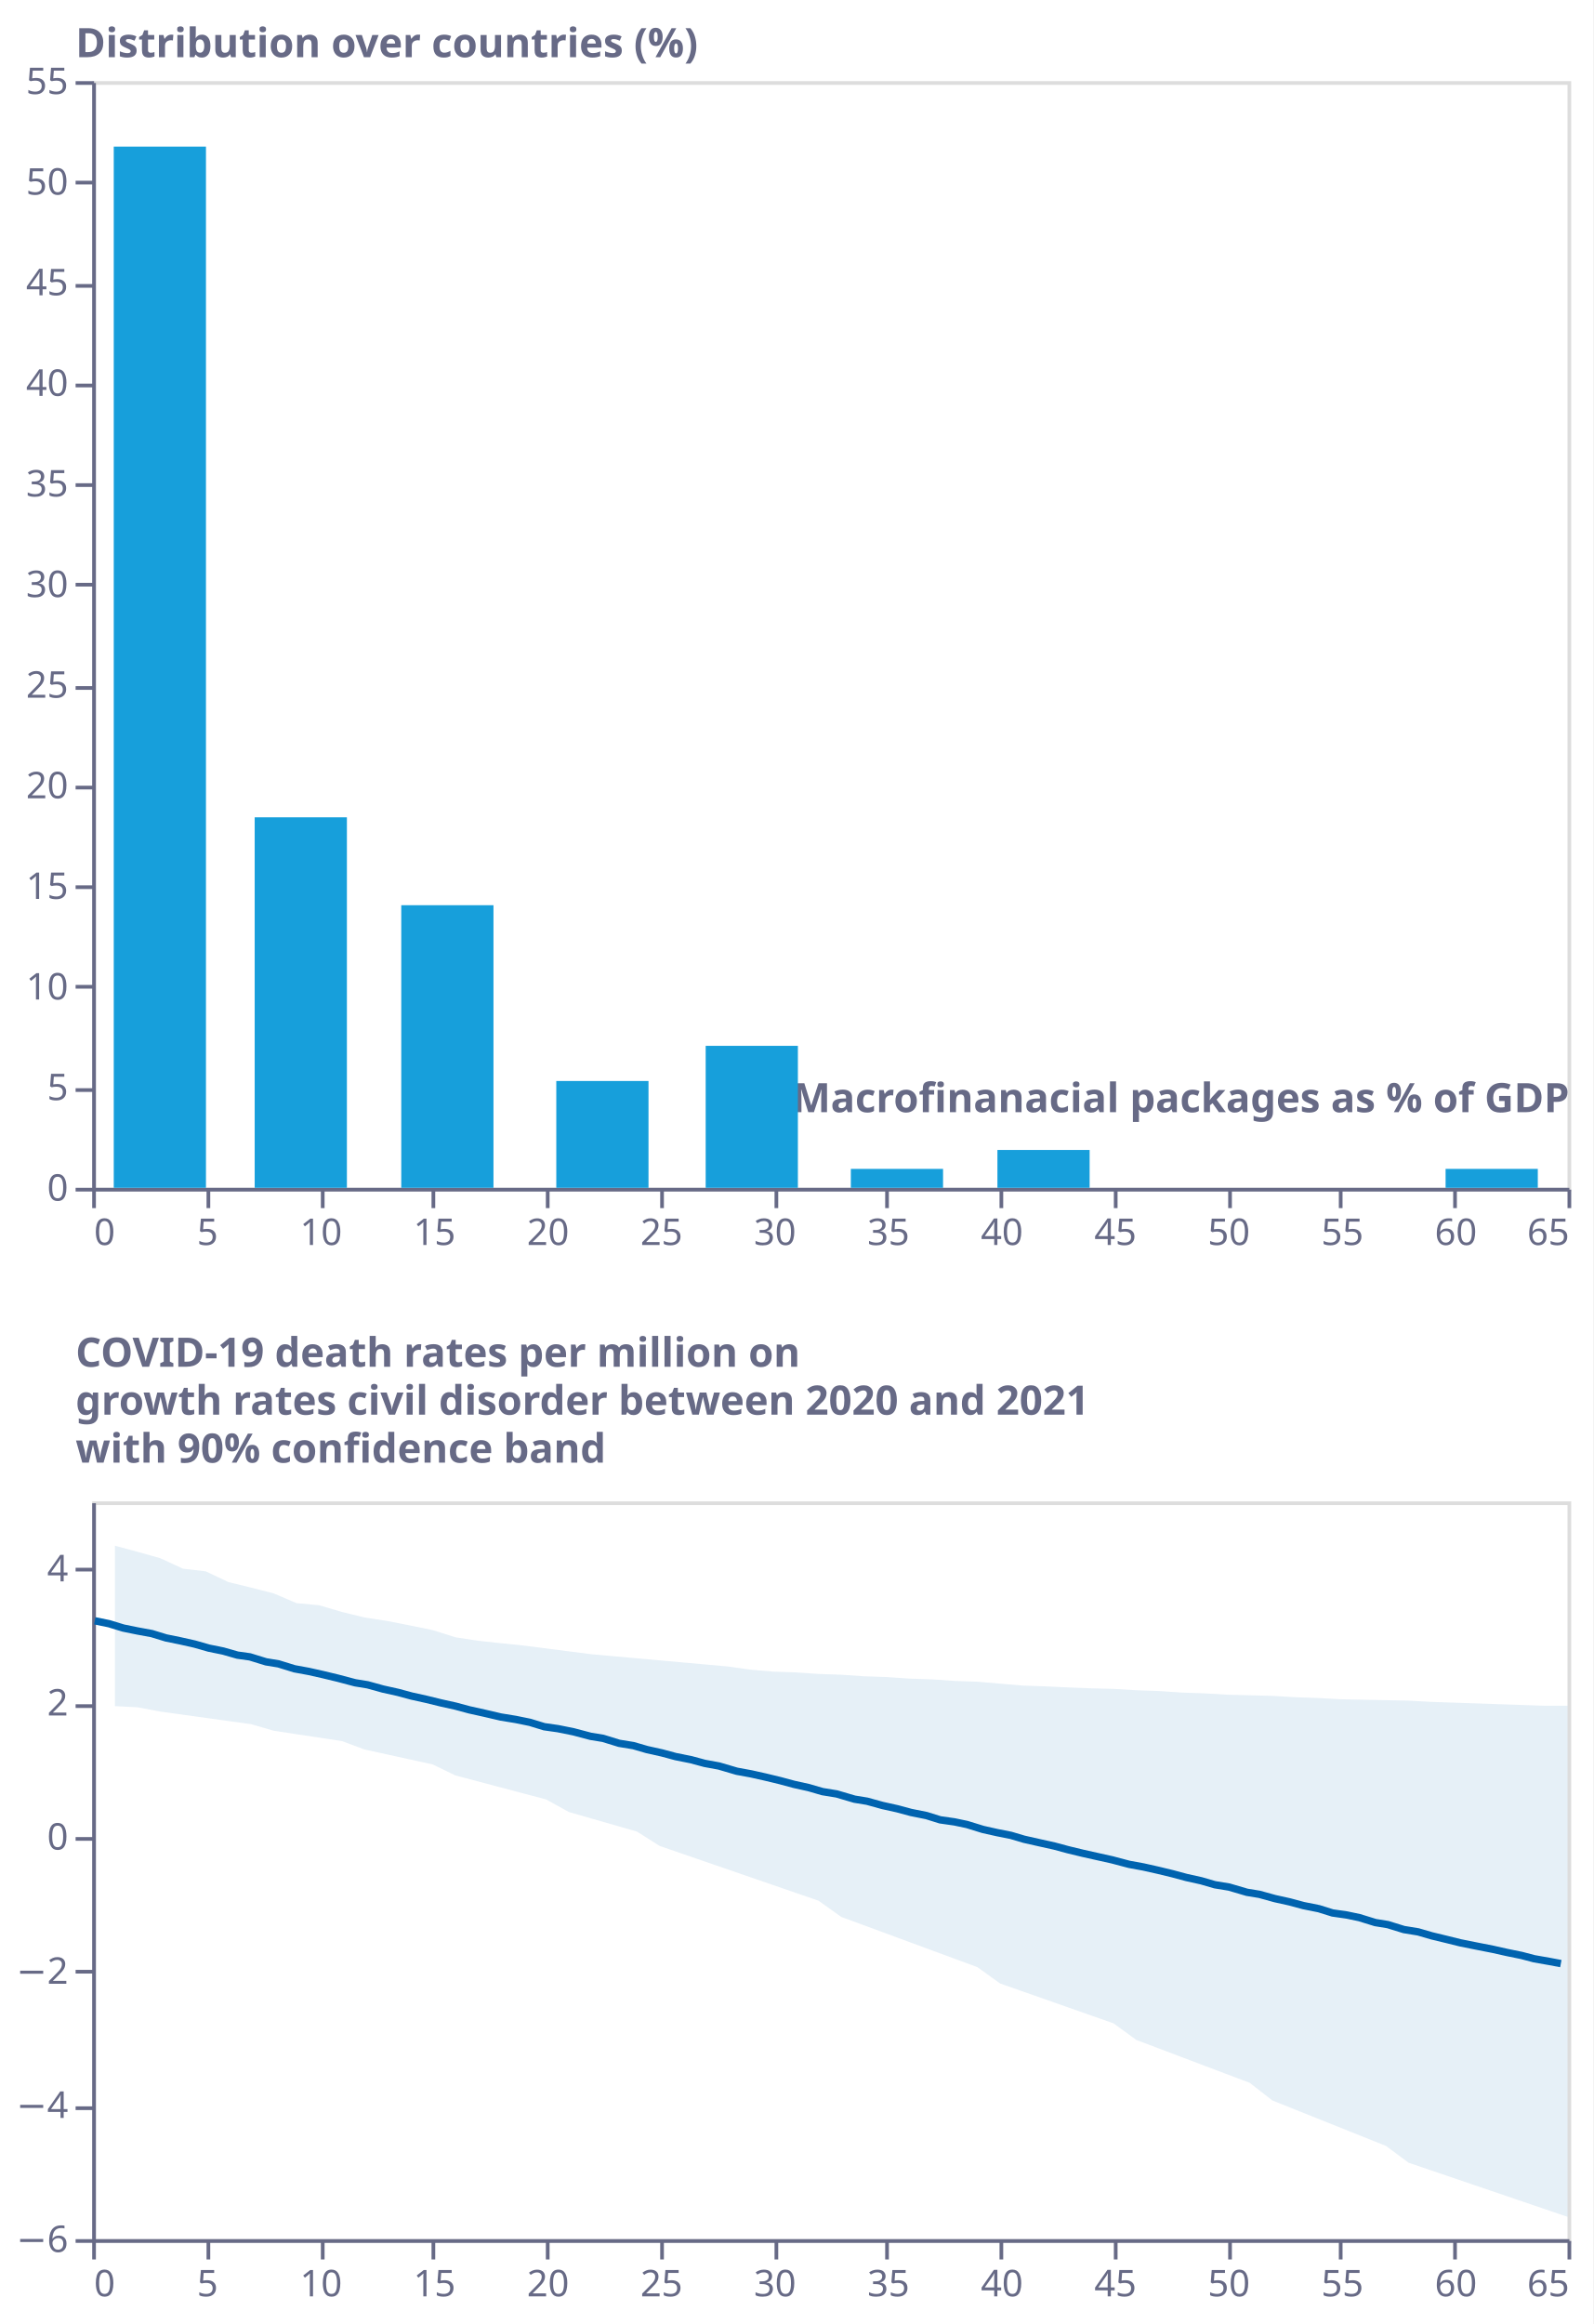
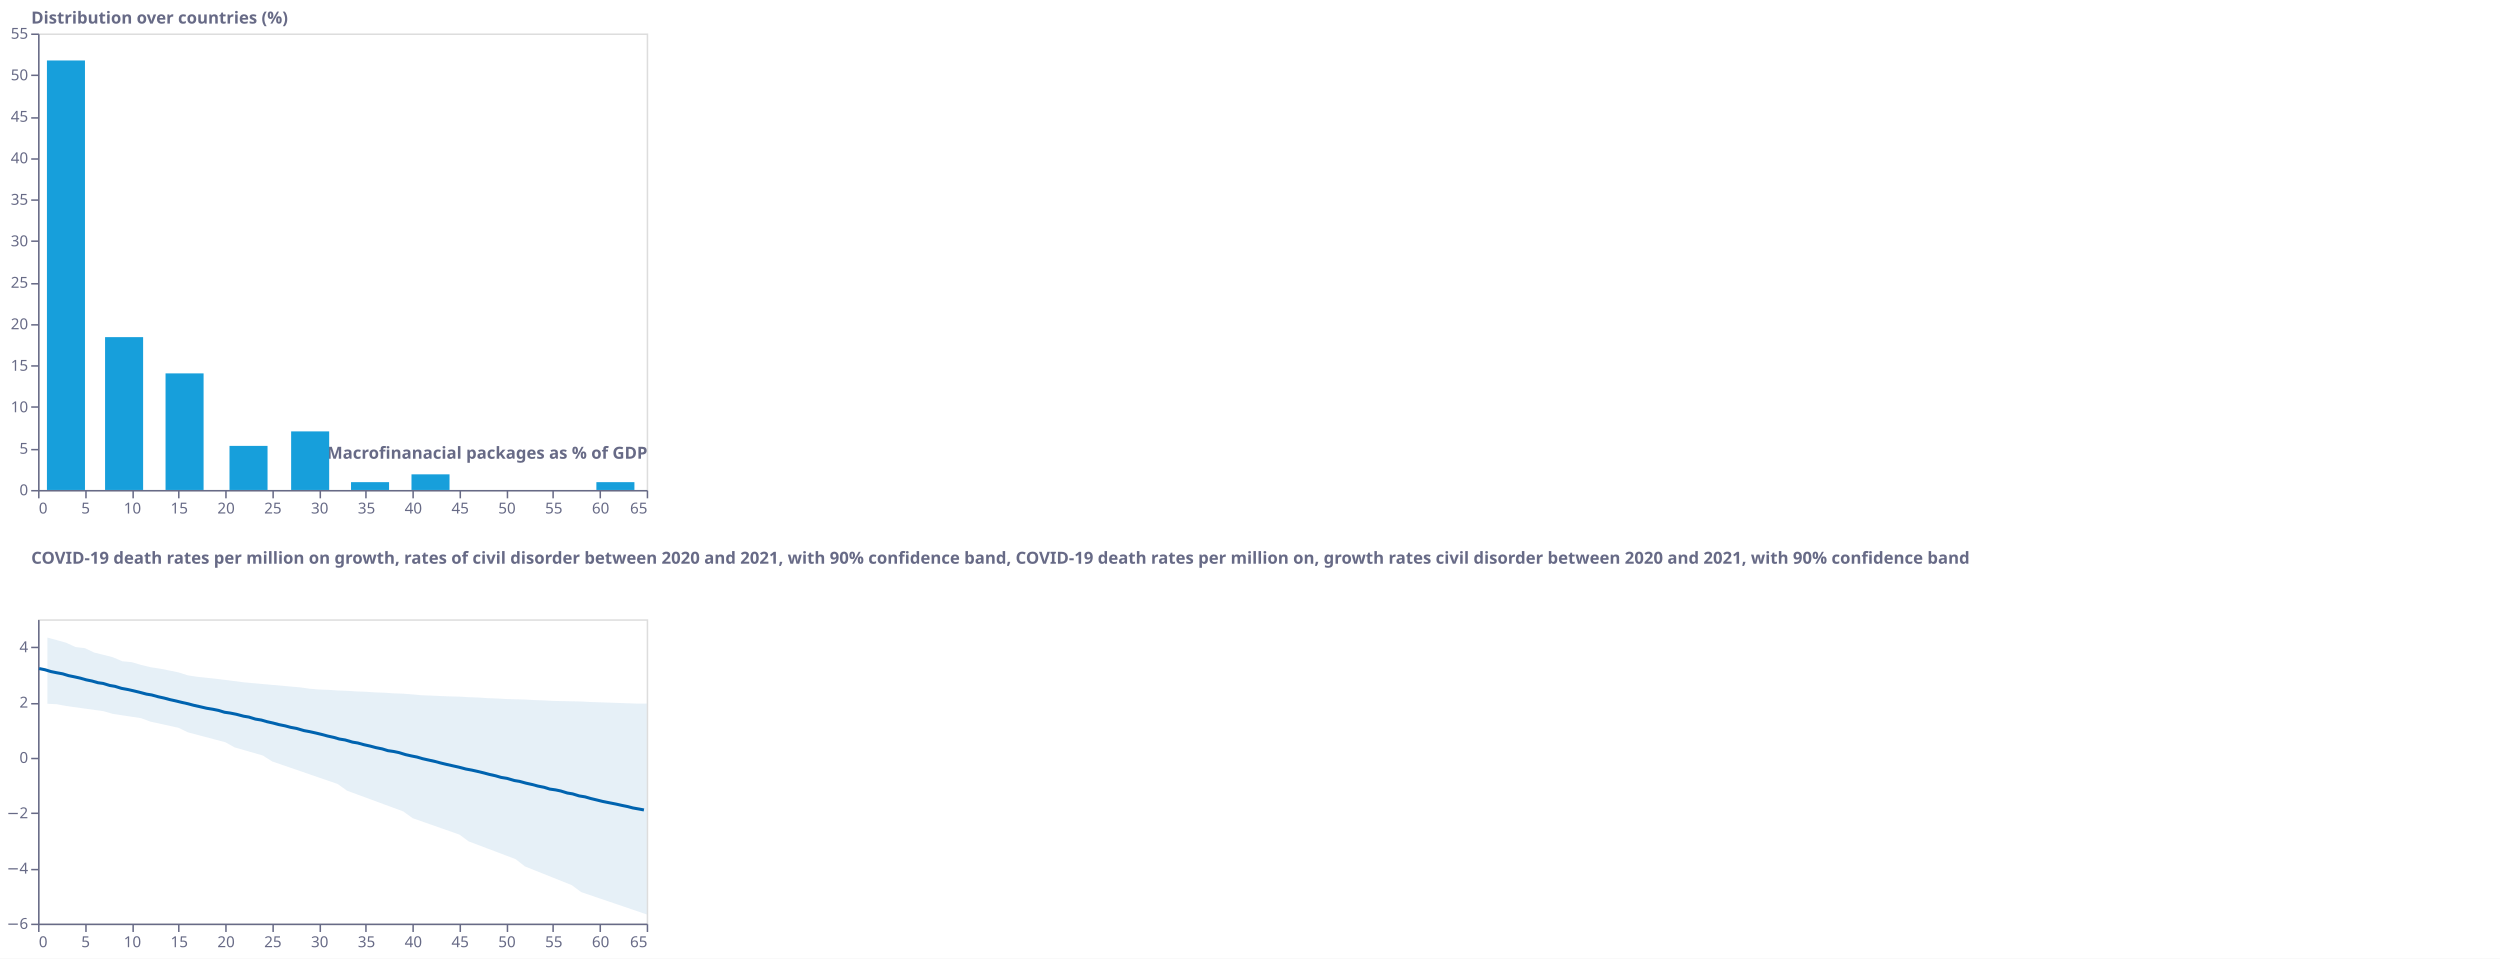
- <svg xmlns="http://www.w3.org/2000/svg" version="1.1" class="marks" width="432" height="630" viewBox="0 0 432 630">
-   <rect width="432" height="630" fill="white" />
+ <svg xmlns="http://www.w3.org/2000/svg" version="1.1" class="marks" width="1643" height="630" viewBox="0 0 1643 630">
+   <rect width="1643" height="630" fill="white" />
  <g fill="none" stroke-miterlimit="10" transform="translate(25,22)">
    <g class="mark-group role-frame root" role="graphics-object" aria-roledescription="group mark container">
      <g transform="translate(0,0)">
        <path class="background" aria-hidden="true" d="M0,0h400v0h-400Z" />
        <g>
          <g class="mark-group role-scope concat_0_group" role="graphics-object" aria-roledescription="group mark container">
            <g transform="translate(0,0)">
              <path class="background" aria-hidden="true" d="M0.5,0.5h400v300h-400Z" stroke="#ddd" />
              <g>
                <g class="mark-group role-axis" role="graphics-symbol" aria-roledescription="axis" aria-label="X-axis titled 'Macrofinanacial packages as % of GDP' for a linear scale with values from 0 to 65">
                  <g transform="translate(0.5,300.5)">
                    <path class="background" aria-hidden="true" d="M0,0h0v0h0Z" pointer-events="none" />
                    <g>
                      <g class="mark-rule role-axis-tick" pointer-events="none">
                        <line transform="translate(0,0)" x2="0" y2="5" stroke="#676A86" stroke-width="1" opacity="1" />
                        <line transform="translate(31,0)" x2="0" y2="5" stroke="#676A86" stroke-width="1" opacity="1" />
                        <line transform="translate(62,0)" x2="0" y2="5" stroke="#676A86" stroke-width="1" opacity="1" />
                        <line transform="translate(92,0)" x2="0" y2="5" stroke="#676A86" stroke-width="1" opacity="1" />
                        <line transform="translate(123,0)" x2="0" y2="5" stroke="#676A86" stroke-width="1" opacity="1" />
                        <line transform="translate(154,0)" x2="0" y2="5" stroke="#676A86" stroke-width="1" opacity="1" />
                        <line transform="translate(185,0)" x2="0" y2="5" stroke="#676A86" stroke-width="1" opacity="1" />
                        <line transform="translate(215,0)" x2="0" y2="5" stroke="#676A86" stroke-width="1" opacity="1" />
                        <line transform="translate(246,0)" x2="0" y2="5" stroke="#676A86" stroke-width="1" opacity="1" />
                        <line transform="translate(277,0)" x2="0" y2="5" stroke="#676A86" stroke-width="1" opacity="1" />
                        <line transform="translate(308,0)" x2="0" y2="5" stroke="#676A86" stroke-width="1" opacity="1" />
                        <line transform="translate(338,0)" x2="0" y2="5" stroke="#676A86" stroke-width="1" opacity="1" />
                        <line transform="translate(369,0)" x2="0" y2="5" stroke="#676A86" stroke-width="1" opacity="1" />
                        <line transform="translate(400,0)" x2="0" y2="5" stroke="#676A86" stroke-width="1" opacity="1" />
                      </g>
                      <g class="mark-text role-axis-label" pointer-events="none">
                        <text text-anchor="start" transform="translate(0,15)" font-family="sans-serif" font-size="10px" fill="#676A86" opacity="1">0</text>
                        <text text-anchor="middle" transform="translate(30.76923,15)" font-family="sans-serif" font-size="10px" fill="#676A86" opacity="1">5</text>
                        <text text-anchor="middle" transform="translate(61.53846,15)" font-family="sans-serif" font-size="10px" fill="#676A86" opacity="1">10</text>
                        <text text-anchor="middle" transform="translate(92.30769,15)" font-family="sans-serif" font-size="10px" fill="#676A86" opacity="1">15</text>
                        <text text-anchor="middle" transform="translate(123.0769,15)" font-family="sans-serif" font-size="10px" fill="#676A86" opacity="1">20</text>
                        <text text-anchor="middle" transform="translate(153.8462,15)" font-family="sans-serif" font-size="10px" fill="#676A86" opacity="1">25</text>
                        <text text-anchor="middle" transform="translate(184.6154,15)" font-family="sans-serif" font-size="10px" fill="#676A86" opacity="1">30</text>
                        <text text-anchor="middle" transform="translate(215.3846,15)" font-family="sans-serif" font-size="10px" fill="#676A86" opacity="1">35</text>
                        <text text-anchor="middle" transform="translate(246.1538,15)" font-family="sans-serif" font-size="10px" fill="#676A86" opacity="1">40</text>
                        <text text-anchor="middle" transform="translate(276.9231,15)" font-family="sans-serif" font-size="10px" fill="#676A86" opacity="1">45</text>
                        <text text-anchor="middle" transform="translate(307.6923,15)" font-family="sans-serif" font-size="10px" fill="#676A86" opacity="1">50</text>
                        <text text-anchor="middle" transform="translate(338.4615,15)" font-family="sans-serif" font-size="10px" fill="#676A86" opacity="1">55</text>
                        <text text-anchor="middle" transform="translate(369.2308,15)" font-family="sans-serif" font-size="10px" fill="#676A86" opacity="1">60</text>
                        <text text-anchor="end" transform="translate(400,15)" font-family="sans-serif" font-size="10px" fill="#676A86" opacity="1">65</text>
                      </g>
                      <g class="mark-rule role-axis-domain" pointer-events="none">
                        <line transform="translate(0,0)" x2="400" y2="0" stroke="#676A86" stroke-width="1" opacity="1" />
                      </g>
                      <g class="mark-text role-axis-title" pointer-events="none">
                        <text text-anchor="end" transform="translate(400,-21)" font-family="sans-serif" font-size="11px" font-weight="bold" fill="#676A86" opacity="1">Macrofinanacial packages as % of GDP</text>
                      </g>
                    </g>
                    <path class="foreground" aria-hidden="true" d="" pointer-events="none" display="none" />
                  </g>
                </g>
                <g class="mark-group role-axis" role="graphics-symbol" aria-roledescription="axis" aria-label="Y-axis titled 'Distribution over countries (%)' for a linear scale with values from 0 to 55">
                  <g transform="translate(0.5,0.5)">
                    <path class="background" aria-hidden="true" d="M0,0h0v0h0Z" pointer-events="none" />
                    <g>
                      <g class="mark-rule role-axis-tick" pointer-events="none">
                        <line transform="translate(0,300)" x2="-5" y2="0" stroke="#676A86" stroke-width="1" opacity="1" />
                        <line transform="translate(0,273)" x2="-5" y2="0" stroke="#676A86" stroke-width="1" opacity="1" />
                        <line transform="translate(0,245)" x2="-5" y2="0" stroke="#676A86" stroke-width="1" opacity="1" />
                        <line transform="translate(0,218)" x2="-5" y2="0" stroke="#676A86" stroke-width="1" opacity="1" />
                        <line transform="translate(0,191)" x2="-5" y2="0" stroke="#676A86" stroke-width="1" opacity="1" />
                        <line transform="translate(0,164)" x2="-5" y2="0" stroke="#676A86" stroke-width="1" opacity="1" />
                        <line transform="translate(0,136)" x2="-5" y2="0" stroke="#676A86" stroke-width="1" opacity="1" />
                        <line transform="translate(0,109)" x2="-5" y2="0" stroke="#676A86" stroke-width="1" opacity="1" />
                        <line transform="translate(0,82)" x2="-5" y2="0" stroke="#676A86" stroke-width="1" opacity="1" />
                        <line transform="translate(0,55)" x2="-5" y2="0" stroke="#676A86" stroke-width="1" opacity="1" />
                        <line transform="translate(0,27)" x2="-5" y2="0" stroke="#676A86" stroke-width="1" opacity="1" />
                        <line transform="translate(0,0)" x2="-5" y2="0" stroke="#676A86" stroke-width="1" opacity="1" />
                      </g>
                      <g class="mark-text role-axis-label" pointer-events="none">
                        <text text-anchor="end" transform="translate(-7,303)" font-family="sans-serif" font-size="10px" fill="#676A86" opacity="1">0</text>
                        <text text-anchor="end" transform="translate(-7,275.7273)" font-family="sans-serif" font-size="10px" fill="#676A86" opacity="1">5</text>
                        <text text-anchor="end" transform="translate(-7,248.4545)" font-family="sans-serif" font-size="10px" fill="#676A86" opacity="1">10</text>
                        <text text-anchor="end" transform="translate(-7,221.1818)" font-family="sans-serif" font-size="10px" fill="#676A86" opacity="1">15</text>
                        <text text-anchor="end" transform="translate(-7,193.9091)" font-family="sans-serif" font-size="10px" fill="#676A86" opacity="1">20</text>
                        <text text-anchor="end" transform="translate(-7,166.6364)" font-family="sans-serif" font-size="10px" fill="#676A86" opacity="1">25</text>
                        <text text-anchor="end" transform="translate(-7,139.3636)" font-family="sans-serif" font-size="10px" fill="#676A86" opacity="1">30</text>
                        <text text-anchor="end" transform="translate(-7,112.0909)" font-family="sans-serif" font-size="10px" fill="#676A86" opacity="1">35</text>
                        <text text-anchor="end" transform="translate(-7,84.81818)" font-family="sans-serif" font-size="10px" fill="#676A86" opacity="1">40</text>
                        <text text-anchor="end" transform="translate(-7,57.54545)" font-family="sans-serif" font-size="10px" fill="#676A86" opacity="1">45</text>
                        <text text-anchor="end" transform="translate(-7,30.27273)" font-family="sans-serif" font-size="10px" fill="#676A86" opacity="1">50</text>
                        <text text-anchor="end" transform="translate(-7,3)" font-family="sans-serif" font-size="10px" fill="#676A86" opacity="1">55</text>
                      </g>
                      <g class="mark-rule role-axis-domain" pointer-events="none">
                        <line transform="translate(0,300)" x2="0" y2="-300" stroke="#676A86" stroke-width="1" opacity="1" />
                      </g>
                      <g class="mark-text role-axis-title" pointer-events="none">
                        <text text-anchor="start" transform="translate(-5,-7)" font-family="sans-serif" font-size="11px" font-weight="bold" fill="#676A86" opacity="1">Distribution over countries (%)</text>
                      </g>
                    </g>
                    <path class="foreground" aria-hidden="true" d="" pointer-events="none" display="none" />
                  </g>
                </g>
                <g class="mark-rect role-mark concat_0_marks" role="graphics-object" aria-roledescription="rect mark container">
                  <path aria-label="gx: 2.98051873199; gy: 51.747311828" role="graphics-symbol" aria-roledescription="bar" d="M5.842,17.742h25v282.258h-25Z" fill="#179FDB" />
                  <path aria-label="gx: 9.18993275696; gy: 18.4139784946" role="graphics-symbol" aria-roledescription="bar" d="M44.053,199.56h25v100.44h-25Z" fill="#179FDB" />
                  <path aria-label="gx: 15.6477233429; gy: 14.0456989247" role="graphics-symbol" aria-roledescription="bar" d="M83.794,223.387h25v76.613h-25Z" fill="#179FDB" />
                  <path aria-label="gx: 22.4780787704; gy: 5.30913978495" role="graphics-symbol" aria-roledescription="bar" d="M125.827,271.041h25v28.959h-25Z" fill="#179FDB" />
                  <path aria-label="gx: 29.0600576369; gy: 7.0564516129" role="graphics-symbol" aria-roledescription="bar" d="M166.331,261.51h25v38.49h-25Z" fill="#179FDB" />
                  <path aria-label="gx: 35.4557540826; gy: 0.940860215054" role="graphics-symbol" aria-roledescription="bar" d="M205.689,294.868h25v5.132h-25Z" fill="#179FDB" />
                  <path aria-label="gx: 41.9135446686; gy: 1.88172043011" role="graphics-symbol" aria-roledescription="bar" d="M245.43,289.736h25v10.264h-25Z" fill="#179FDB" />
                  <path aria-label="gx: 61.659481268; gy: 0.940860215054" role="graphics-symbol" aria-roledescription="bar" d="M366.943,294.868h25v5.132h-25Z" fill="#179FDB" />
                  <path aria-label="gx: 0; gy: 0" role="graphics-symbol" aria-roledescription="bar" d="M-12.5,300h25v0h-25Z" fill="#179FDB" />
                  <path aria-label="gx: 0; gy: 0" role="graphics-symbol" aria-roledescription="bar" d="M-12.5,300h25v0h-25Z" fill="#179FDB" />
                  <path aria-label="gx: 0; gy: 0" role="graphics-symbol" aria-roledescription="bar" d="M-12.5,300h25v0h-25Z" fill="#179FDB" />
                  <path aria-label="gx: 0; gy: 0" role="graphics-symbol" aria-roledescription="bar" d="M-12.5,300h25v0h-25Z" fill="#179FDB" />
                  <path aria-label="gx: 0; gy: 0" role="graphics-symbol" aria-roledescription="bar" d="M-12.5,300h25v0h-25Z" fill="#179FDB" />
                  <path aria-label="gx: 0; gy: 0" role="graphics-symbol" aria-roledescription="bar" d="M-12.5,300h25v0h-25Z" fill="#179FDB" />
                  <path aria-label="gx: 0; gy: 0" role="graphics-symbol" aria-roledescription="bar" d="M-12.5,300h25v0h-25Z" fill="#179FDB" />
                  <path aria-label="gx: 0; gy: 0" role="graphics-symbol" aria-roledescription="bar" d="M-12.5,300h25v0h-25Z" fill="#179FDB" />
                  <path aria-label="gx: 0; gy: 0" role="graphics-symbol" aria-roledescription="bar" d="M-12.5,300h25v0h-25Z" fill="#179FDB" />
                  <path aria-label="gx: 0; gy: 0" role="graphics-symbol" aria-roledescription="bar" d="M-12.5,300h25v0h-25Z" fill="#179FDB" />
                  <path aria-label="gx: 0; gy: 0" role="graphics-symbol" aria-roledescription="bar" d="M-12.5,300h25v0h-25Z" fill="#179FDB" />
                  <path aria-label="gx: 0; gy: 0" role="graphics-symbol" aria-roledescription="bar" d="M-12.5,300h25v0h-25Z" fill="#179FDB" />
                  <path aria-label="gx: 0; gy: 0" role="graphics-symbol" aria-roledescription="bar" d="M-12.5,300h25v0h-25Z" fill="#179FDB" />
                  <path aria-label="gx: 0; gy: 0" role="graphics-symbol" aria-roledescription="bar" d="M-12.5,300h25v0h-25Z" fill="#179FDB" />
                  <path aria-label="gx: 0; gy: 0" role="graphics-symbol" aria-roledescription="bar" d="M-12.5,300h25v0h-25Z" fill="#179FDB" />
                  <path aria-label="gx: 0; gy: 0" role="graphics-symbol" aria-roledescription="bar" d="M-12.5,300h25v0h-25Z" fill="#179FDB" />
                  <path aria-label="gx: 0; gy: 0" role="graphics-symbol" aria-roledescription="bar" d="M-12.5,300h25v0h-25Z" fill="#179FDB" />
                  <path aria-label="gx: 0; gy: 0" role="graphics-symbol" aria-roledescription="bar" d="M-12.5,300h25v0h-25Z" fill="#179FDB" />
                  <path aria-label="gx: 0; gy: 0" role="graphics-symbol" aria-roledescription="bar" d="M-12.5,300h25v0h-25Z" fill="#179FDB" />
                  <path aria-label="gx: 0; gy: 0" role="graphics-symbol" aria-roledescription="bar" d="M-12.5,300h25v0h-25Z" fill="#179FDB" />
                  <path aria-label="gx: 0; gy: 0" role="graphics-symbol" aria-roledescription="bar" d="M-12.5,300h25v0h-25Z" fill="#179FDB" />
                  <path aria-label="gx: 0; gy: 0" role="graphics-symbol" aria-roledescription="bar" d="M-12.5,300h25v0h-25Z" fill="#179FDB" />
                  <path aria-label="gx: 0; gy: 0" role="graphics-symbol" aria-roledescription="bar" d="M-12.5,300h25v0h-25Z" fill="#179FDB" />
                  <path aria-label="gx: 0; gy: 0" role="graphics-symbol" aria-roledescription="bar" d="M-12.5,300h25v0h-25Z" fill="#179FDB" />
                  <path aria-label="gx: 0; gy: 0" role="graphics-symbol" aria-roledescription="bar" d="M-12.5,300h25v0h-25Z" fill="#179FDB" />
                  <path aria-label="gx: 0; gy: 0" role="graphics-symbol" aria-roledescription="bar" d="M-12.5,300h25v0h-25Z" fill="#179FDB" />
                  <path aria-label="gx: 0; gy: 0" role="graphics-symbol" aria-roledescription="bar" d="M-12.5,300h25v0h-25Z" fill="#179FDB" />
                  <path aria-label="gx: 0; gy: 0" role="graphics-symbol" aria-roledescription="bar" d="M-12.5,300h25v0h-25Z" fill="#179FDB" />
                  <path aria-label="gx: 0; gy: 0" role="graphics-symbol" aria-roledescription="bar" d="M-12.5,300h25v0h-25Z" fill="#179FDB" />
                  <path aria-label="gx: 0; gy: 0" role="graphics-symbol" aria-roledescription="bar" d="M-12.5,300h25v0h-25Z" fill="#179FDB" />
                  <path aria-label="gx: 0; gy: 0" role="graphics-symbol" aria-roledescription="bar" d="M-12.5,300h25v0h-25Z" fill="#179FDB" />
                  <path aria-label="gx: 0; gy: 0" role="graphics-symbol" aria-roledescription="bar" d="M-12.5,300h25v0h-25Z" fill="#179FDB" />
                  <path aria-label="gx: 0; gy: 0" role="graphics-symbol" aria-roledescription="bar" d="M-12.5,300h25v0h-25Z" fill="#179FDB" />
                  <path aria-label="gx: 0; gy: 0" role="graphics-symbol" aria-roledescription="bar" d="M-12.5,300h25v0h-25Z" fill="#179FDB" />
                  <path aria-label="gx: 0; gy: 0" role="graphics-symbol" aria-roledescription="bar" d="M-12.5,300h25v0h-25Z" fill="#179FDB" />
                  <path aria-label="gx: 0; gy: 0" role="graphics-symbol" aria-roledescription="bar" d="M-12.5,300h25v0h-25Z" fill="#179FDB" />
                  <path aria-label="gx: 0; gy: 0" role="graphics-symbol" aria-roledescription="bar" d="M-12.5,300h25v0h-25Z" fill="#179FDB" />
                  <path aria-label="gx: 0; gy: 0" role="graphics-symbol" aria-roledescription="bar" d="M-12.5,300h25v0h-25Z" fill="#179FDB" />
                  <path aria-label="gx: 0; gy: 0" role="graphics-symbol" aria-roledescription="bar" d="M-12.5,300h25v0h-25Z" fill="#179FDB" />
                  <path aria-label="gx: 0; gy: 0" role="graphics-symbol" aria-roledescription="bar" d="M-12.5,300h25v0h-25Z" fill="#179FDB" />
                  <path aria-label="gx: 0; gy: 0" role="graphics-symbol" aria-roledescription="bar" d="M-12.5,300h25v0h-25Z" fill="#179FDB" />
                  <path aria-label="gx: 0; gy: 0" role="graphics-symbol" aria-roledescription="bar" d="M-12.5,300h25v0h-25Z" fill="#179FDB" />
                  <path aria-label="gx: 0; gy: 0" role="graphics-symbol" aria-roledescription="bar" d="M-12.5,300h25v0h-25Z" fill="#179FDB" />
                  <path aria-label="gx: 0; gy: 0" role="graphics-symbol" aria-roledescription="bar" d="M-12.5,300h25v0h-25Z" fill="#179FDB" />
                  <path aria-label="gx: 0; gy: 0" role="graphics-symbol" aria-roledescription="bar" d="M-12.5,300h25v0h-25Z" fill="#179FDB" />
                  <path aria-label="gx: 0; gy: 0" role="graphics-symbol" aria-roledescription="bar" d="M-12.5,300h25v0h-25Z" fill="#179FDB" />
                  <path aria-label="gx: 0; gy: 0" role="graphics-symbol" aria-roledescription="bar" d="M-12.5,300h25v0h-25Z" fill="#179FDB" />
                  <path aria-label="gx: 0; gy: 0" role="graphics-symbol" aria-roledescription="bar" d="M-12.5,300h25v0h-25Z" fill="#179FDB" />
                  <path aria-label="gx: 0; gy: 0" role="graphics-symbol" aria-roledescription="bar" d="M-12.5,300h25v0h-25Z" fill="#179FDB" />
                  <path aria-label="gx: 0; gy: 0" role="graphics-symbol" aria-roledescription="bar" d="M-12.5,300h25v0h-25Z" fill="#179FDB" />
                  <path aria-label="gx: 0; gy: 0" role="graphics-symbol" aria-roledescription="bar" d="M-12.5,300h25v0h-25Z" fill="#179FDB" />
                  <path aria-label="gx: 0; gy: 0" role="graphics-symbol" aria-roledescription="bar" d="M-12.5,300h25v0h-25Z" fill="#179FDB" />
                  <path aria-label="gx: 0; gy: 0" role="graphics-symbol" aria-roledescription="bar" d="M-12.5,300h25v0h-25Z" fill="#179FDB" />
                  <path aria-label="gx: 0; gy: 0" role="graphics-symbol" aria-roledescription="bar" d="M-12.5,300h25v0h-25Z" fill="#179FDB" />
                  <path aria-label="gx: 0; gy: 0" role="graphics-symbol" aria-roledescription="bar" d="M-12.5,300h25v0h-25Z" fill="#179FDB" />
                  <path aria-label="gx: 0; gy: 0" role="graphics-symbol" aria-roledescription="bar" d="M-12.5,300h25v0h-25Z" fill="#179FDB" />
                  <path aria-label="gx: 0; gy: 0" role="graphics-symbol" aria-roledescription="bar" d="M-12.5,300h25v0h-25Z" fill="#179FDB" />
                  <path aria-label="gx: 0; gy: 0" role="graphics-symbol" aria-roledescription="bar" d="M-12.5,300h25v0h-25Z" fill="#179FDB" />
                  <path aria-label="gx: 0; gy: 0" role="graphics-symbol" aria-roledescription="bar" d="M-12.5,300h25v0h-25Z" fill="#179FDB" />
                  <path aria-label="gx: 0; gy: 0" role="graphics-symbol" aria-roledescription="bar" d="M-12.5,300h25v0h-25Z" fill="#179FDB" />
                  <path aria-label="gx: 0; gy: 0" role="graphics-symbol" aria-roledescription="bar" d="M-12.5,300h25v0h-25Z" fill="#179FDB" />
                  <path aria-label="gx: 0; gy: 0" role="graphics-symbol" aria-roledescription="bar" d="M-12.5,300h25v0h-25Z" fill="#179FDB" />
                  <path aria-label="gx: 0; gy: 0" role="graphics-symbol" aria-roledescription="bar" d="M-12.5,300h25v0h-25Z" fill="#179FDB" />
                  <path aria-label="gx: 0; gy: 0" role="graphics-symbol" aria-roledescription="bar" d="M-12.5,300h25v0h-25Z" fill="#179FDB" />
                  <path aria-label="gx: 0; gy: 0" role="graphics-symbol" aria-roledescription="bar" d="M-12.5,300h25v0h-25Z" fill="#179FDB" />
                  <path aria-label="gx: 0; gy: 0" role="graphics-symbol" aria-roledescription="bar" d="M-12.5,300h25v0h-25Z" fill="#179FDB" />
                  <path aria-label="gx: 0; gy: 0" role="graphics-symbol" aria-roledescription="bar" d="M-12.5,300h25v0h-25Z" fill="#179FDB" />
                  <path aria-label="gx: 0; gy: 0" role="graphics-symbol" aria-roledescription="bar" d="M-12.5,300h25v0h-25Z" fill="#179FDB" />
                  <path aria-label="gx: 0; gy: 0" role="graphics-symbol" aria-roledescription="bar" d="M-12.5,300h25v0h-25Z" fill="#179FDB" />
                  <path aria-label="gx: 0; gy: 0" role="graphics-symbol" aria-roledescription="bar" d="M-12.5,300h25v0h-25Z" fill="#179FDB" />
                  <path aria-label="gx: 0; gy: 0" role="graphics-symbol" aria-roledescription="bar" d="M-12.5,300h25v0h-25Z" fill="#179FDB" />
                  <path aria-label="gx: 0; gy: 0" role="graphics-symbol" aria-roledescription="bar" d="M-12.5,300h25v0h-25Z" fill="#179FDB" />
                  <path aria-label="gx: 0; gy: 0" role="graphics-symbol" aria-roledescription="bar" d="M-12.5,300h25v0h-25Z" fill="#179FDB" />
                  <path aria-label="gx: 0; gy: 0" role="graphics-symbol" aria-roledescription="bar" d="M-12.5,300h25v0h-25Z" fill="#179FDB" />
                  <path aria-label="gx: 0; gy: 0" role="graphics-symbol" aria-roledescription="bar" d="M-12.5,300h25v0h-25Z" fill="#179FDB" />
                  <path aria-label="gx: 0; gy: 0" role="graphics-symbol" aria-roledescription="bar" d="M-12.5,300h25v0h-25Z" fill="#179FDB" />
                  <path aria-label="gx: 0; gy: 0" role="graphics-symbol" aria-roledescription="bar" d="M-12.5,300h25v0h-25Z" fill="#179FDB" />
                  <path aria-label="gx: 0; gy: 0" role="graphics-symbol" aria-roledescription="bar" d="M-12.5,300h25v0h-25Z" fill="#179FDB" />
                  <path aria-label="gx: 0; gy: 0" role="graphics-symbol" aria-roledescription="bar" d="M-12.5,300h25v0h-25Z" fill="#179FDB" />
                  <path aria-label="gx: 0; gy: 0" role="graphics-symbol" aria-roledescription="bar" d="M-12.5,300h25v0h-25Z" fill="#179FDB" />
                  <path aria-label="gx: 0; gy: 0" role="graphics-symbol" aria-roledescription="bar" d="M-12.5,300h25v0h-25Z" fill="#179FDB" />
                  <path aria-label="gx: 0; gy: 0" role="graphics-symbol" aria-roledescription="bar" d="M-12.5,300h25v0h-25Z" fill="#179FDB" />
                  <path aria-label="gx: 0; gy: 0" role="graphics-symbol" aria-roledescription="bar" d="M-12.5,300h25v0h-25Z" fill="#179FDB" />
                  <path aria-label="gx: 0; gy: 0" role="graphics-symbol" aria-roledescription="bar" d="M-12.5,300h25v0h-25Z" fill="#179FDB" />
                  <path aria-label="gx: 0; gy: 0" role="graphics-symbol" aria-roledescription="bar" d="M-12.5,300h25v0h-25Z" fill="#179FDB" />
                  <path aria-label="gx: 0; gy: 0" role="graphics-symbol" aria-roledescription="bar" d="M-12.5,300h25v0h-25Z" fill="#179FDB" />
                  <path aria-label="gx: 0; gy: 0" role="graphics-symbol" aria-roledescription="bar" d="M-12.5,300h25v0h-25Z" fill="#179FDB" />
                  <path aria-label="gx: 0; gy: 0" role="graphics-symbol" aria-roledescription="bar" d="M-12.5,300h25v0h-25Z" fill="#179FDB" />
                  <path aria-label="gx: 0; gy: 0" role="graphics-symbol" aria-roledescription="bar" d="M-12.5,300h25v0h-25Z" fill="#179FDB" />
                  <path aria-label="gx: 0; gy: 0" role="graphics-symbol" aria-roledescription="bar" d="M-12.5,300h25v0h-25Z" fill="#179FDB" />
                  <path aria-label="gx: 0; gy: 0" role="graphics-symbol" aria-roledescription="bar" d="M-12.5,300h25v0h-25Z" fill="#179FDB" />
                  <path aria-label="gx: 0; gy: 0" role="graphics-symbol" aria-roledescription="bar" d="M-12.5,300h25v0h-25Z" fill="#179FDB" />
                  <path aria-label="gx: 0; gy: 0" role="graphics-symbol" aria-roledescription="bar" d="M-12.5,300h25v0h-25Z" fill="#179FDB" />
                  <path aria-label="gx: 0; gy: 0" role="graphics-symbol" aria-roledescription="bar" d="M-12.5,300h25v0h-25Z" fill="#179FDB" />
                </g>
              </g>
              <path class="foreground" aria-hidden="true" d="" display="none" />
            </g>
          </g>
          <g class="mark-group role-scope concat_1_group" role="graphics-object" aria-roledescription="group mark container">
            <g transform="translate(0,385)">
              <path class="background" aria-hidden="true" d="M0.5,0.5h400v200h-400Z" stroke="#ddd" />
              <g>
                <g class="mark-group role-axis" role="graphics-symbol" aria-roledescription="axis" aria-label="X-axis for a linear scale with values from 0 to 65">
                  <g transform="translate(0.5,200.5)">
                    <path class="background" aria-hidden="true" d="M0,0h0v0h0Z" pointer-events="none" />
                    <g>
                      <g class="mark-rule role-axis-tick" pointer-events="none">
                        <line transform="translate(0,0)" x2="0" y2="5" stroke="#676A86" stroke-width="1" opacity="1" />
                        <line transform="translate(31,0)" x2="0" y2="5" stroke="#676A86" stroke-width="1" opacity="1" />
                        <line transform="translate(62,0)" x2="0" y2="5" stroke="#676A86" stroke-width="1" opacity="1" />
                        <line transform="translate(92,0)" x2="0" y2="5" stroke="#676A86" stroke-width="1" opacity="1" />
                        <line transform="translate(123,0)" x2="0" y2="5" stroke="#676A86" stroke-width="1" opacity="1" />
                        <line transform="translate(154,0)" x2="0" y2="5" stroke="#676A86" stroke-width="1" opacity="1" />
                        <line transform="translate(185,0)" x2="0" y2="5" stroke="#676A86" stroke-width="1" opacity="1" />
                        <line transform="translate(215,0)" x2="0" y2="5" stroke="#676A86" stroke-width="1" opacity="1" />
                        <line transform="translate(246,0)" x2="0" y2="5" stroke="#676A86" stroke-width="1" opacity="1" />
                        <line transform="translate(277,0)" x2="0" y2="5" stroke="#676A86" stroke-width="1" opacity="1" />
                        <line transform="translate(308,0)" x2="0" y2="5" stroke="#676A86" stroke-width="1" opacity="1" />
                        <line transform="translate(338,0)" x2="0" y2="5" stroke="#676A86" stroke-width="1" opacity="1" />
                        <line transform="translate(369,0)" x2="0" y2="5" stroke="#676A86" stroke-width="1" opacity="1" />
                        <line transform="translate(400,0)" x2="0" y2="5" stroke="#676A86" stroke-width="1" opacity="1" />
                      </g>
                      <g class="mark-text role-axis-label" pointer-events="none">
                        <text text-anchor="start" transform="translate(0,15)" font-family="sans-serif" font-size="10px" fill="#676A86" opacity="1">0</text>
                        <text text-anchor="middle" transform="translate(30.76923,15)" font-family="sans-serif" font-size="10px" fill="#676A86" opacity="1">5</text>
                        <text text-anchor="middle" transform="translate(61.53846,15)" font-family="sans-serif" font-size="10px" fill="#676A86" opacity="1">10</text>
                        <text text-anchor="middle" transform="translate(92.30769,15)" font-family="sans-serif" font-size="10px" fill="#676A86" opacity="1">15</text>
                        <text text-anchor="middle" transform="translate(123.0769,15)" font-family="sans-serif" font-size="10px" fill="#676A86" opacity="1">20</text>
                        <text text-anchor="middle" transform="translate(153.8462,15)" font-family="sans-serif" font-size="10px" fill="#676A86" opacity="1">25</text>
                        <text text-anchor="middle" transform="translate(184.6154,15)" font-family="sans-serif" font-size="10px" fill="#676A86" opacity="1">30</text>
                        <text text-anchor="middle" transform="translate(215.3846,15)" font-family="sans-serif" font-size="10px" fill="#676A86" opacity="1">35</text>
                        <text text-anchor="middle" transform="translate(246.1538,15)" font-family="sans-serif" font-size="10px" fill="#676A86" opacity="1">40</text>
                        <text text-anchor="middle" transform="translate(276.9231,15)" font-family="sans-serif" font-size="10px" fill="#676A86" opacity="1">45</text>
                        <text text-anchor="middle" transform="translate(307.6923,15)" font-family="sans-serif" font-size="10px" fill="#676A86" opacity="1">50</text>
                        <text text-anchor="middle" transform="translate(338.4615,15)" font-family="sans-serif" font-size="10px" fill="#676A86" opacity="1">55</text>
                        <text text-anchor="middle" transform="translate(369.2308,15)" font-family="sans-serif" font-size="10px" fill="#676A86" opacity="1">60</text>
                        <text text-anchor="end" transform="translate(400,15)" font-family="sans-serif" font-size="10px" fill="#676A86" opacity="1">65</text>
                      </g>
                      <g class="mark-rule role-axis-domain" pointer-events="none">
                        <line transform="translate(0,0)" x2="400" y2="0" stroke="#676A86" stroke-width="1" opacity="1" />
                      </g>
                    </g>
                    <path class="foreground" aria-hidden="true" d="" pointer-events="none" display="none" />
                  </g>
                </g>
-                 <g class="mark-group role-axis" role="graphics-symbol" aria-roledescription="axis" aria-label="Y-axis titled 'COVID-19 death rates per million on growth rates civil disorder between 2020 and 2021  with 90% confidence band' for a linear scale with values from −6 to 5">
+                 <g class="mark-group role-axis" role="graphics-symbol" aria-roledescription="axis" aria-label="Y-axis titled 'COVID-19 death rates per million on growth, rates of civil disorder between 2020 and 2021,  with 90% confidence band, COVID-19 death rates per million on, growth rates civil disorder between 2020 and 2021,  with 90% confidence band' for a linear scale with values from −6 to 5">
                  <g transform="translate(0.5,0.5)">
                    <path class="background" aria-hidden="true" d="M0,0h0v0h0Z" pointer-events="none" />
                    <g>
                      <g class="mark-rule role-axis-tick" pointer-events="none">
                        <line transform="translate(0,200)" x2="-5" y2="0" stroke="#676A86" stroke-width="1" opacity="1" />
                        <line transform="translate(0,164)" x2="-5" y2="0" stroke="#676A86" stroke-width="1" opacity="1" />
                        <line transform="translate(0,127)" x2="-5" y2="0" stroke="#676A86" stroke-width="1" opacity="1" />
                        <line transform="translate(0,91)" x2="-5" y2="0" stroke="#676A86" stroke-width="1" opacity="1" />
                        <line transform="translate(0,55)" x2="-5" y2="0" stroke="#676A86" stroke-width="1" opacity="1" />
                        <line transform="translate(0,18)" x2="-5" y2="0" stroke="#676A86" stroke-width="1" opacity="1" />
                      </g>
                      <g class="mark-text role-axis-label" pointer-events="none">
                        <text text-anchor="end" transform="translate(-7,203)" font-family="sans-serif" font-size="10px" fill="#676A86" opacity="1">−6</text>
                        <text text-anchor="end" transform="translate(-7,166.6364)" font-family="sans-serif" font-size="10px" fill="#676A86" opacity="1">−4</text>
                        <text text-anchor="end" transform="translate(-7,130.2727)" font-family="sans-serif" font-size="10px" fill="#676A86" opacity="1">−2</text>
                        <text text-anchor="end" transform="translate(-7,93.90909)" font-family="sans-serif" font-size="10px" fill="#676A86" opacity="1">0</text>
                        <text text-anchor="end" transform="translate(-7,57.54545)" font-family="sans-serif" font-size="10px" fill="#676A86" opacity="1">2</text>
                        <text text-anchor="end" transform="translate(-7,21.18182)" font-family="sans-serif" font-size="10px" fill="#676A86" opacity="1">4</text>
                      </g>
                      <g class="mark-rule role-axis-domain" pointer-events="none">
                        <line transform="translate(0,200)" x2="0" y2="-200" stroke="#676A86" stroke-width="1" opacity="1" />
                      </g>
                      <g class="mark-text role-axis-title" pointer-events="none">
-                         <text text-anchor="start" transform="translate(-5,-37)" font-family="sans-serif" font-size="11px" font-weight="bold" fill="#676A86" opacity="1">
-                           <tspan>COVID-19 death rates per million on</tspan>
-                           <tspan x="0" dy="13">growth rates civil disorder between 2020 and 2021</tspan>
-                           <tspan x="0" dy="13">with 90% confidence band</tspan>
-                         </text>
+                         <text text-anchor="start" transform="translate(-5,-37)" font-family="sans-serif" font-size="11px" font-weight="bold" fill="#676A86" opacity="1">COVID-19 death rates per million on growth, rates of civil disorder between 2020 and 2021,  with 90% confidence band, COVID-19 death rates per million on, growth rates civil disorder between 2020 and 2021,  with 90% confidence band</text>
                      </g>
                    </g>
                    <path class="foreground" aria-hidden="true" d="" pointer-events="none" display="none" />
                  </g>
                </g>
                <g class="mark-area role-mark concat_1_layer_0_marks" role="graphics-object" aria-roledescription="area mark container">
                  <path aria-label="x: 1; y2r: 4.33908350672; y3r: 1.94707639778" role="graphics-symbol" aria-roledescription="area mark" d="M6.154,12.017L12.308,13.673L18.462,15.409L24.615,18.249L30.769,18.959L36.923,21.878L43.077,23.377L49.231,24.954L55.385,27.584L61.538,28.163L67.692,29.977L73.846,31.476L80,32.423L86.154,33.632L92.308,34.894L98.462,36.84L104.615,37.787L110.769,38.444L116.923,39.076L123.077,39.864L129.231,40.653L135.385,41.442L141.538,41.994L147.692,42.547L153.846,43.099L160,43.651L166.154,44.203L172.308,44.756L178.462,45.623L184.615,46.149L190.769,46.36L196.923,46.78L203.077,46.991L209.231,47.411L215.385,47.622L221.538,48.043L227.692,48.253L233.846,48.674L240,48.884L246.154,49.41L252.308,49.936L258.462,50.146L264.615,50.436L270.769,50.672L276.923,50.83L283.077,51.198L289.231,51.409L295.385,51.829L301.538,52.04L307.692,52.408L313.846,52.566L320,52.723L326.154,53.091L332.308,53.302L338.462,53.638L344.615,53.765L350.769,53.891L356.923,54.017L363.077,54.354L369.231,54.564L375.385,54.774L381.538,54.985L387.692,55.195L393.846,55.406L400,55.406L400,193.947L393.846,191.852L387.692,189.757L381.538,187.662L375.385,185.566L369.231,183.471L363.077,181.376L356.923,179.281L350.769,174.724L344.615,172.263L338.462,169.802L332.308,167.341L326.154,164.88L320,162.419L313.846,157.63L307.692,155.302L301.538,152.974L295.385,150.646L289.231,148.318L283.077,145.99L276.923,141.5L270.769,139.339L264.615,137.177L258.462,135.015L252.308,132.853L246.154,130.692L240,126.26L233.846,123.99L227.692,121.72L221.538,119.451L215.385,117.181L209.231,114.911L203.077,112.641L196.923,108.25L190.769,106.129L184.615,104.008L178.462,101.887L172.308,99.766L166.154,97.645L160,95.524L153.846,93.403L147.692,89.512L141.538,87.743L135.385,85.974L129.231,84.204L123.077,80.805L116.923,79.176L110.769,77.546L104.615,75.917L98.462,74.287L92.308,71.307L86.154,69.957L80,68.607L73.846,67.256L67.692,64.975L61.538,64.044L55.385,63.113L49.231,62.181L43.077,60.397L36.923,59.543L30.769,58.689L24.615,57.836L18.462,56.982L12.308,55.818L6.154,55.508Z" fill="#0063AF" opacity="0.1" />
                </g>
                <g class="mark-line role-mark concat_1_layer_1_marks" role="graphics-object" aria-roledescription="line mark container">
                  <path aria-label="x1: 0.112775784753; y1: 3.21965028809" role="graphics-symbol" aria-roledescription="line mark" d="M0.694,32.37L4.563,33.159L8.431,34.342L12.3,35.131L16.168,35.841L20.037,37.024L23.906,37.813L27.774,38.681L31.643,39.786L35.511,40.574L39.38,41.679L42.765,42.152L47.117,43.493L50.502,44.046L54.854,45.387L58.723,46.097L62.591,46.964L66.621,47.937L71.296,49.173L74.681,49.726L78.872,50.883L82.902,51.777L86.609,52.776L90.639,53.67L94.507,54.617L98.537,55.511L102.244,56.51L106.274,57.404L110.788,58.456L114.817,59.113L118.686,59.902L122.555,61.086L126.262,61.611L130.453,62.453L135.127,63.689L138.512,64.241L142.865,65.582L146.733,66.213L150.441,67.291L154.47,68.186L158.178,69.185L162.369,70.026L166.076,71.026L169.945,71.736L174.781,73.156L178.649,73.866L182.518,74.733L186.547,75.706L190.255,76.706L194.285,77.6L197.992,78.678L201.861,79.309L206.696,80.729L210.081,81.281L214.272,82.438L218.302,83.332L222.01,84.331L226.201,85.173L229.908,86.33L233.777,86.882L237.162,87.592L241.514,88.933L245.382,89.801L249.09,90.537L252.636,91.589L256.827,92.536L260.857,93.43L264.564,94.429L268.594,95.402L272.462,96.27L276.492,97.164L281.167,98.4L285.035,99.11L288.904,99.978L292.934,100.951L296.641,101.95L300.671,102.844L304.378,103.922L308.247,104.553L313.083,105.973L316.468,106.526L320.659,107.683L324.688,108.577L328.396,109.576L332.587,110.417L336.294,111.574L340.163,112.127L343.548,112.837L347.9,114.178L351.285,114.73L355.637,116.071L359.506,116.702L363.213,117.78L367.243,118.753L370.95,119.674L375.141,120.515L379.816,121.436L383.684,122.303L387.553,123.092L390.938,123.986L395.129,124.723L398.192,125.301" stroke="#0063AF" stroke-width="2" />
                </g>
              </g>
              <path class="foreground" aria-hidden="true" d="" display="none" />
            </g>
          </g>
        </g>
        <path class="foreground" aria-hidden="true" d="" display="none" />
      </g>
    </g>
  </g>
</svg>
